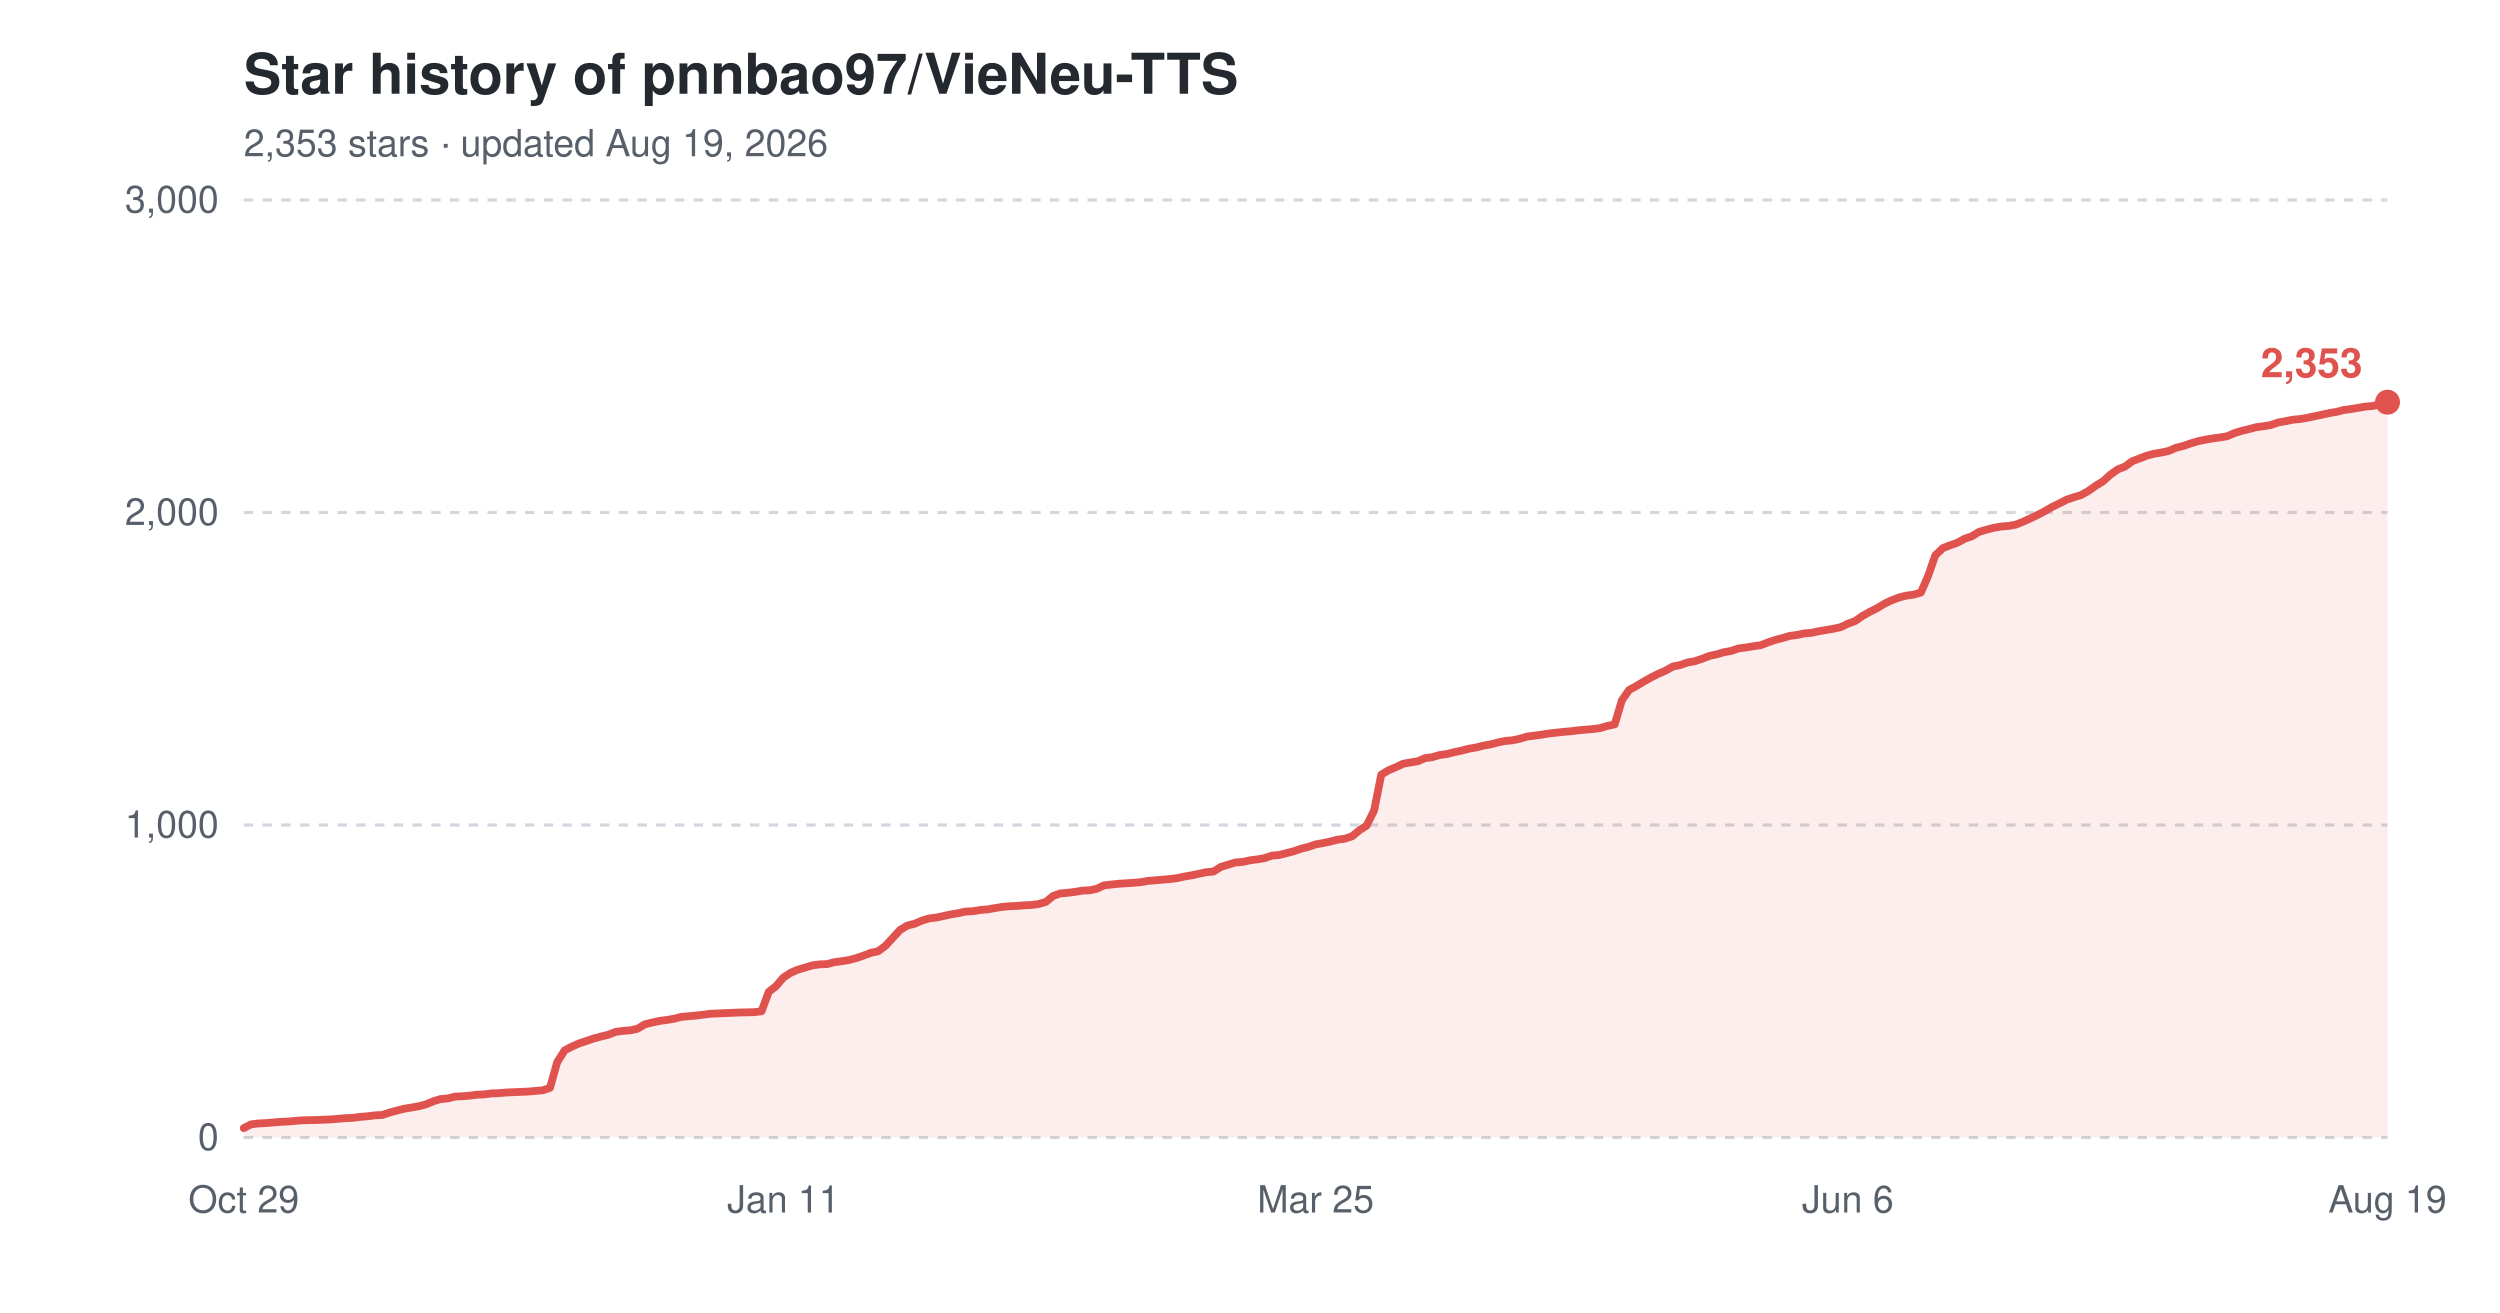
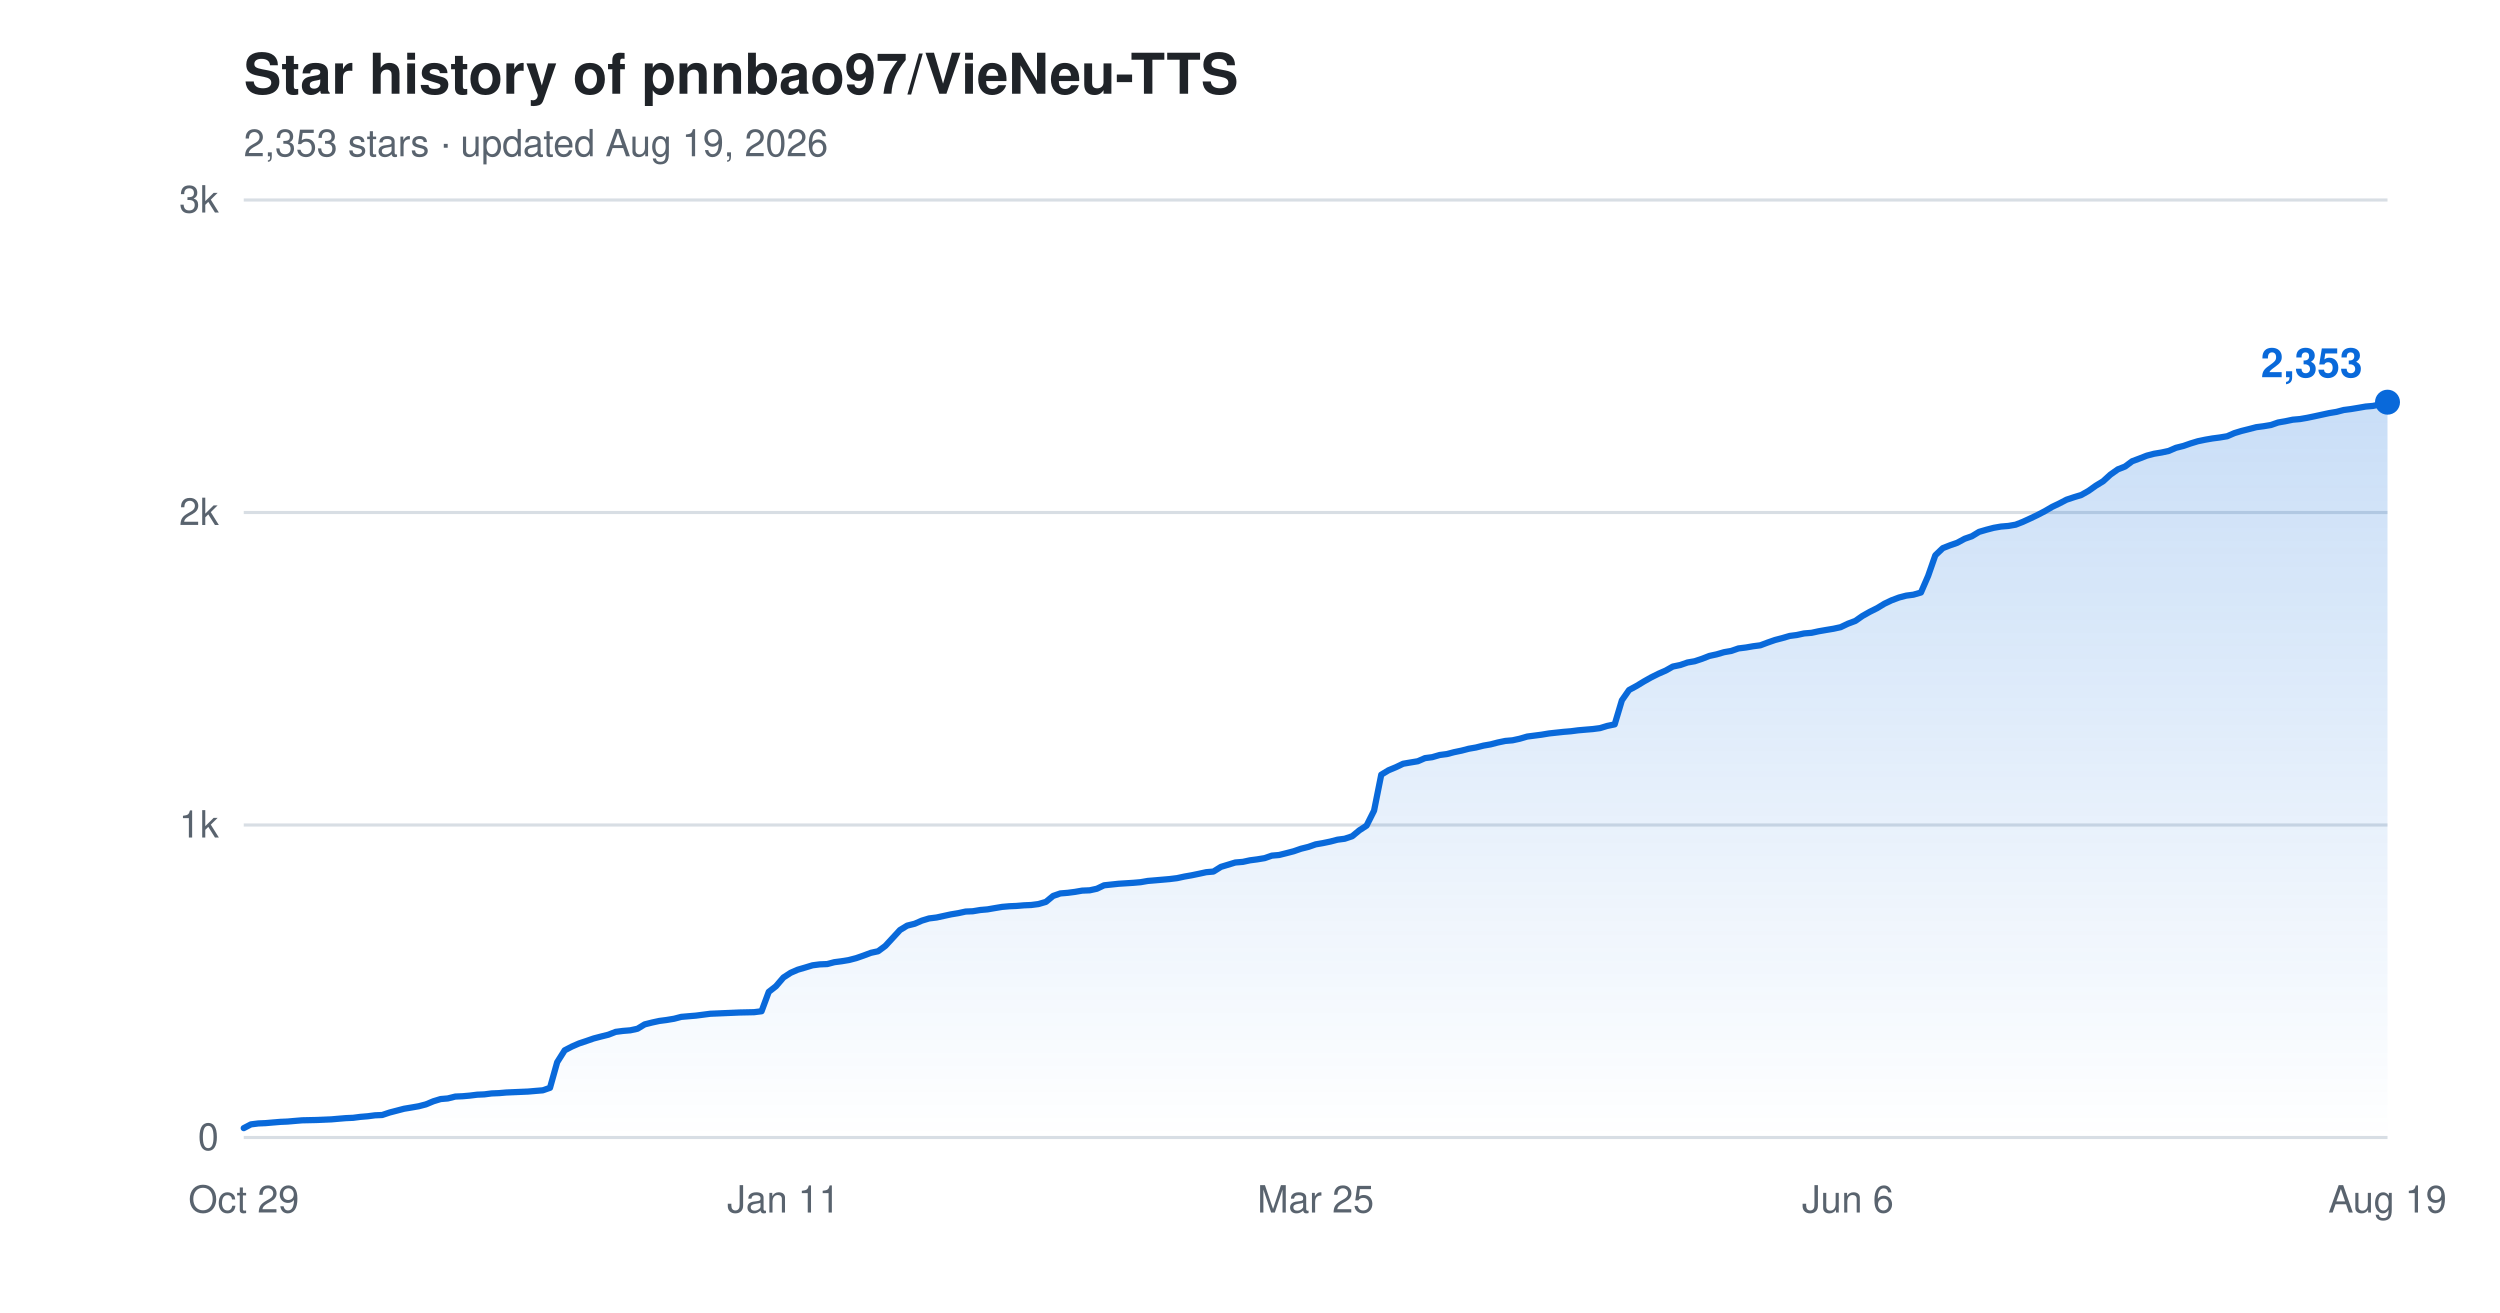
<svg xmlns="http://www.w3.org/2000/svg" width="800" height="420" viewBox="0 0 800 420" role="img" aria-label="Star history of pnnbao97/VieNeu-TTS">
-   <text x="78" y="30" font-family="-apple-system,'Segoe UI',Helvetica,Arial,sans-serif" font-size="18" font-weight="600" fill="#24292f">Star history of pnnbao97/VieNeu-TTS</text>
-   <text x="78" y="50" font-family="-apple-system,'Segoe UI',Helvetica,Arial,sans-serif" font-size="12" fill="#57606a">2,353 stars · updated Aug 19, 2026</text>
-   <line x1="78" y1="364.0" x2="764" y2="364.0" stroke="#d0d7de" stroke-width="1" stroke-dasharray="3,3" />
-   <text x="70" y="368.0" font-family="-apple-system,'Segoe UI',Helvetica,Arial,sans-serif" font-size="12" text-anchor="end" fill="#57606a">0</text>
-   <line x1="78" y1="264.0" x2="764" y2="264.0" stroke="#d0d7de" stroke-width="1" stroke-dasharray="3,3" />
-   <text x="70" y="268.0" font-family="-apple-system,'Segoe UI',Helvetica,Arial,sans-serif" font-size="12" text-anchor="end" fill="#57606a">1,000</text>
-   <line x1="78" y1="164.0" x2="764" y2="164.0" stroke="#d0d7de" stroke-width="1" stroke-dasharray="3,3" />
-   <text x="70" y="168.0" font-family="-apple-system,'Segoe UI',Helvetica,Arial,sans-serif" font-size="12" text-anchor="end" fill="#57606a">2,000</text>
-   <line x1="78" y1="64.0" x2="764" y2="64.0" stroke="#d0d7de" stroke-width="1" stroke-dasharray="3,3" />
-   <text x="70" y="68.0" font-family="-apple-system,'Segoe UI',Helvetica,Arial,sans-serif" font-size="12" text-anchor="end" fill="#57606a">3,000</text>
-   <text x="78.0" y="388" font-family="-apple-system,'Segoe UI',Helvetica,Arial,sans-serif" font-size="12" text-anchor="middle" fill="#57606a">Oct 29</text>
-   <text x="250.7" y="388" font-family="-apple-system,'Segoe UI',Helvetica,Arial,sans-serif" font-size="12" text-anchor="middle" fill="#57606a">Jan 11</text>
-   <text x="421.0" y="388" font-family="-apple-system,'Segoe UI',Helvetica,Arial,sans-serif" font-size="12" text-anchor="middle" fill="#57606a">Mar 25</text>
-   <text x="591.3" y="388" font-family="-apple-system,'Segoe UI',Helvetica,Arial,sans-serif" font-size="12" text-anchor="middle" fill="#57606a">Jun 6</text>
-   <text x="764.0" y="388" font-family="-apple-system,'Segoe UI',Helvetica,Arial,sans-serif" font-size="12" text-anchor="middle" fill="#57606a">Aug 19</text>
-   <path d="M78.0,361.0 L80.3,359.8 L82.7,359.5 L85.0,359.4 L87.3,359.2 L89.7,359.0 L92.0,358.9 L94.3,358.7 L96.7,358.5 L101.3,358.4 L106.0,358.2 L108.3,358.0 L110.7,357.8 L113.0,357.7 L115.3,357.4 L117.7,357.2 L120.0,356.9 L122.3,356.8 L124.7,356.0 L127.0,355.4 L129.3,354.8 L131.7,354.4 L134.0,354.0 L136.3,353.4 L138.7,352.4 L141.0,351.7 L143.3,351.5 L145.7,350.9 L148.0,350.8 L150.3,350.6 L152.7,350.3 L155.0,350.2 L157.3,349.9 L159.7,349.8 L162.0,349.6 L169.0,349.3 L171.3,349.1 L173.7,348.9 L176.0,348.1 L178.3,339.9 L180.7,336.1 L183.0,334.9 L185.3,333.9 L187.7,333.1 L190.0,332.3 L192.3,331.7 L194.7,331.1 L197.0,330.2 L199.3,329.9 L201.7,329.7 L204.0,329.2 L206.3,327.8 L208.7,327.2 L211.0,326.7 L213.3,326.4 L215.7,326.0 L218.0,325.4 L220.3,325.2 L222.7,325.0 L225.0,324.7 L227.3,324.4 L229.7,324.3 L232.0,324.2 L236.7,324.0 L241.3,323.9 L243.7,323.6 L246.0,317.4 L248.3,315.6 L250.7,312.8 L253.0,311.3 L255.3,310.3 L257.7,309.6 L260.0,308.9 L262.3,308.6 L264.7,308.5 L267.0,307.9 L269.3,307.6 L271.7,307.2 L274.0,306.6 L276.3,305.8 L278.7,304.9 L281.0,304.4 L283.3,302.7 L285.7,300.1 L288.0,297.6 L290.3,296.2 L292.7,295.6 L295.0,294.6 L297.3,293.9 L299.7,293.6 L302.0,293.1 L304.3,292.6 L306.7,292.2 L309.0,291.7 L311.3,291.6 L313.7,291.2 L316.0,291.0 L318.3,290.6 L320.7,290.2 L323.0,290.0 L325.3,289.9 L327.7,289.7 L330.0,289.6 L332.3,289.3 L334.7,288.6 L337.0,286.7 L339.3,285.9 L341.7,285.7 L344.0,285.4 L346.3,285.0 L348.7,284.9 L351.0,284.4 L353.3,283.3 L358.0,282.8 L362.7,282.5 L365.0,282.3 L367.3,281.9 L369.7,281.7 L372.0,281.5 L374.3,281.3 L376.7,281.0 L379.0,280.5 L381.3,280.1 L383.7,279.6 L386.0,279.1 L388.3,278.9 L390.7,277.4 L393.0,276.7 L395.3,276.0 L397.7,275.8 L400.0,275.3 L402.3,275.0 L404.7,274.6 L407.0,273.8 L409.3,273.6 L411.7,273.0 L414.0,272.4 L416.3,271.6 L418.7,271.0 L421.0,270.2 L423.3,269.8 L425.7,269.3 L428.0,268.7 L430.3,268.4 L432.7,267.6 L435.0,265.7 L437.3,264.2 L439.7,259.4 L442.0,247.9 L444.3,246.5 L446.7,245.5 L449.0,244.4 L451.3,244.0 L453.7,243.6 L456.0,242.6 L458.3,242.3 L460.7,241.6 L463.0,241.3 L465.3,240.7 L467.7,240.2 L470.0,239.6 L472.3,239.2 L474.7,238.6 L477.0,238.2 L479.3,237.6 L481.7,237.1 L484.0,236.9 L486.3,236.4 L488.7,235.7 L491.0,235.4 L493.3,235.1 L495.7,234.7 L500.3,234.2 L502.7,234.0 L505.0,233.7 L507.3,233.5 L509.7,233.3 L512.0,233.0 L514.3,232.3 L516.7,231.8 L519.0,224.1 L521.3,220.8 L523.7,219.5 L526.0,218.1 L528.3,216.8 L530.7,215.6 L533.0,214.6 L535.3,213.3 L537.7,212.8 L540.0,212.0 L542.3,211.6 L544.7,210.8 L547.0,209.9 L549.3,209.4 L551.7,208.7 L554.0,208.3 L556.3,207.5 L558.7,207.2 L561.0,206.8 L563.3,206.5 L565.7,205.6 L568.0,204.8 L570.3,204.2 L572.7,203.5 L575.0,203.2 L577.3,202.7 L579.7,202.5 L582.0,202.0 L584.3,201.6 L586.7,201.2 L589.0,200.7 L591.3,199.6 L593.7,198.7 L596.0,197.1 L598.3,195.8 L600.7,194.6 L603.0,193.2 L605.3,192.1 L607.7,191.2 L610.0,190.6 L612.3,190.3 L614.7,189.6 L617.0,184.3 L619.3,177.7 L621.7,175.4 L624.0,174.5 L626.3,173.7 L628.7,172.4 L631.0,171.6 L633.3,170.2 L635.7,169.5 L638.0,168.9 L640.3,168.5 L642.7,168.3 L645.0,167.9 L647.3,167.0 L649.7,165.9 L652.0,164.8 L654.3,163.6 L656.7,162.2 L659.0,161.1 L661.3,159.9 L663.7,159.1 L666.0,158.4 L668.3,157.1 L670.7,155.4 L673.0,154.0 L675.3,151.9 L677.7,150.2 L680.0,149.3 L682.3,147.6 L684.7,146.7 L687.0,145.8 L689.3,145.2 L691.7,144.8 L694.0,144.3 L696.3,143.3 L698.7,142.7 L701.0,141.9 L703.3,141.2 L705.7,140.7 L708.0,140.3 L710.3,140.0 L712.7,139.6 L715.0,138.6 L717.3,137.9 L719.7,137.3 L722.0,136.7 L724.3,136.4 L726.7,136.0 L729.0,135.2 L731.3,134.8 L733.7,134.3 L736.0,134.1 L738.3,133.7 L740.7,133.2 L743.0,132.7 L745.3,132.2 L747.7,131.8 L750.0,131.2 L752.3,130.9 L754.7,130.5 L757.0,130.1 L759.3,129.9 L761.7,129.4 L764.0,128.7 L764.0,364.0 L78.0,364.0 Z" fill="#e0524e" fill-opacity="0.10" />
-   <path d="M78.0,361.0 L80.3,359.8 L82.7,359.5 L85.0,359.4 L87.3,359.2 L89.7,359.0 L92.0,358.9 L94.3,358.7 L96.7,358.5 L101.3,358.4 L106.0,358.2 L108.3,358.0 L110.7,357.8 L113.0,357.7 L115.3,357.4 L117.7,357.2 L120.0,356.9 L122.3,356.8 L124.7,356.0 L127.0,355.4 L129.3,354.8 L131.7,354.4 L134.0,354.0 L136.3,353.4 L138.7,352.4 L141.0,351.7 L143.3,351.5 L145.7,350.9 L148.0,350.8 L150.3,350.6 L152.7,350.3 L155.0,350.2 L157.3,349.9 L159.7,349.8 L162.0,349.6 L169.0,349.3 L171.3,349.1 L173.7,348.9 L176.0,348.1 L178.3,339.9 L180.7,336.1 L183.0,334.9 L185.3,333.9 L187.7,333.1 L190.0,332.3 L192.3,331.7 L194.7,331.1 L197.0,330.2 L199.3,329.9 L201.7,329.7 L204.0,329.2 L206.3,327.8 L208.7,327.2 L211.0,326.7 L213.3,326.4 L215.7,326.0 L218.0,325.4 L220.3,325.2 L222.7,325.0 L225.0,324.7 L227.3,324.4 L229.7,324.3 L232.0,324.2 L236.7,324.0 L241.3,323.9 L243.7,323.6 L246.0,317.4 L248.3,315.6 L250.7,312.8 L253.0,311.3 L255.3,310.3 L257.7,309.6 L260.0,308.9 L262.3,308.6 L264.7,308.5 L267.0,307.9 L269.3,307.6 L271.7,307.2 L274.0,306.6 L276.3,305.8 L278.7,304.9 L281.0,304.4 L283.3,302.7 L285.7,300.1 L288.0,297.6 L290.3,296.2 L292.7,295.6 L295.0,294.6 L297.3,293.9 L299.7,293.6 L302.0,293.1 L304.3,292.6 L306.7,292.2 L309.0,291.7 L311.3,291.6 L313.7,291.2 L316.0,291.0 L318.3,290.6 L320.7,290.2 L323.0,290.0 L325.3,289.9 L327.7,289.7 L330.0,289.6 L332.3,289.3 L334.7,288.6 L337.0,286.7 L339.3,285.9 L341.7,285.7 L344.0,285.4 L346.3,285.0 L348.7,284.9 L351.0,284.4 L353.3,283.3 L358.0,282.8 L362.7,282.5 L365.0,282.3 L367.3,281.9 L369.7,281.7 L372.0,281.5 L374.3,281.3 L376.7,281.0 L379.0,280.5 L381.3,280.1 L383.7,279.6 L386.0,279.1 L388.3,278.9 L390.7,277.4 L393.0,276.7 L395.3,276.0 L397.7,275.8 L400.0,275.3 L402.3,275.0 L404.7,274.6 L407.0,273.8 L409.3,273.6 L411.7,273.0 L414.0,272.4 L416.3,271.6 L418.7,271.0 L421.0,270.2 L423.3,269.8 L425.7,269.3 L428.0,268.7 L430.3,268.4 L432.7,267.6 L435.0,265.7 L437.3,264.2 L439.7,259.4 L442.0,247.9 L444.3,246.5 L446.7,245.5 L449.0,244.4 L451.3,244.0 L453.7,243.6 L456.0,242.6 L458.3,242.3 L460.7,241.6 L463.0,241.3 L465.3,240.7 L467.7,240.2 L470.0,239.6 L472.3,239.2 L474.7,238.6 L477.0,238.2 L479.3,237.6 L481.7,237.1 L484.0,236.9 L486.3,236.4 L488.7,235.7 L491.0,235.4 L493.3,235.1 L495.7,234.7 L500.3,234.2 L502.7,234.0 L505.0,233.7 L507.3,233.5 L509.7,233.3 L512.0,233.0 L514.3,232.3 L516.7,231.8 L519.0,224.1 L521.3,220.8 L523.7,219.5 L526.0,218.1 L528.3,216.8 L530.7,215.6 L533.0,214.6 L535.3,213.3 L537.7,212.8 L540.0,212.0 L542.3,211.6 L544.7,210.8 L547.0,209.9 L549.3,209.4 L551.7,208.7 L554.0,208.3 L556.3,207.5 L558.7,207.2 L561.0,206.8 L563.3,206.5 L565.7,205.6 L568.0,204.8 L570.3,204.2 L572.7,203.5 L575.0,203.2 L577.3,202.7 L579.7,202.5 L582.0,202.0 L584.3,201.6 L586.7,201.2 L589.0,200.7 L591.3,199.6 L593.7,198.7 L596.0,197.1 L598.3,195.8 L600.7,194.6 L603.0,193.2 L605.3,192.1 L607.7,191.2 L610.0,190.6 L612.3,190.3 L614.7,189.6 L617.0,184.3 L619.3,177.7 L621.7,175.4 L624.0,174.5 L626.3,173.7 L628.7,172.4 L631.0,171.6 L633.3,170.2 L635.7,169.5 L638.0,168.9 L640.3,168.5 L642.7,168.3 L645.0,167.9 L647.3,167.0 L649.7,165.9 L652.0,164.8 L654.3,163.6 L656.7,162.2 L659.0,161.1 L661.3,159.9 L663.7,159.1 L666.0,158.4 L668.3,157.1 L670.7,155.4 L673.0,154.0 L675.3,151.9 L677.7,150.2 L680.0,149.3 L682.3,147.6 L684.7,146.7 L687.0,145.8 L689.3,145.2 L691.7,144.8 L694.0,144.3 L696.3,143.3 L698.7,142.7 L701.0,141.9 L703.3,141.2 L705.7,140.7 L708.0,140.3 L710.3,140.0 L712.7,139.6 L715.0,138.6 L717.3,137.9 L719.7,137.3 L722.0,136.7 L724.3,136.4 L726.7,136.0 L729.0,135.2 L731.3,134.8 L733.7,134.3 L736.0,134.1 L738.3,133.7 L740.7,133.2 L743.0,132.7 L745.3,132.2 L747.7,131.8 L750.0,131.2 L752.3,130.9 L754.7,130.5 L757.0,130.1 L759.3,129.9 L761.7,129.4 L764.0,128.7" fill="none" stroke="#e0524e" stroke-width="2.5" stroke-linejoin="round" stroke-linecap="round" />
-   <circle cx="764.0" cy="128.7" r="4" fill="#e0524e" />
-   <text x="756.0" y="120.7" font-family="-apple-system,'Segoe UI',Helvetica,Arial,sans-serif" font-size="13" font-weight="600" text-anchor="end" fill="#e0524e">2,353</text>
+   <defs>
+     <linearGradient id="area-light" x1="0" y1="0" x2="0" y2="1">
+       <stop offset="0" stop-color="#0969da" stop-opacity="0.22" />
+       <stop offset="1" stop-color="#0969da" stop-opacity="0" />
+     </linearGradient>
+   </defs>
+   <text x="78" y="30" font-family="-apple-system,'Segoe UI',Helvetica,Arial,sans-serif" font-size="18" font-weight="600" fill="#1f2328">Star history of pnnbao97/VieNeu-TTS</text>
+   <text x="78" y="50" font-family="-apple-system,'Segoe UI',Helvetica,Arial,sans-serif" font-size="12" fill="#59636e">2,353 stars · updated Aug 19, 2026</text>
+   <line x1="78" y1="364.0" x2="764" y2="364.0" stroke="#d8dee4" stroke-width="1" />
+   <text x="70" y="368.0" font-family="-apple-system,'Segoe UI',Helvetica,Arial,sans-serif" font-size="12" text-anchor="end" fill="#59636e">0</text>
+   <line x1="78" y1="264.0" x2="764" y2="264.0" stroke="#d8dee4" stroke-width="1" />
+   <text x="70" y="268.0" font-family="-apple-system,'Segoe UI',Helvetica,Arial,sans-serif" font-size="12" text-anchor="end" fill="#59636e">1k</text>
+   <line x1="78" y1="164.0" x2="764" y2="164.0" stroke="#d8dee4" stroke-width="1" />
+   <text x="70" y="168.0" font-family="-apple-system,'Segoe UI',Helvetica,Arial,sans-serif" font-size="12" text-anchor="end" fill="#59636e">2k</text>
+   <line x1="78" y1="64.0" x2="764" y2="64.0" stroke="#d8dee4" stroke-width="1" />
+   <text x="70" y="68.0" font-family="-apple-system,'Segoe UI',Helvetica,Arial,sans-serif" font-size="12" text-anchor="end" fill="#59636e">3k</text>
+   <text x="78.0" y="388" font-family="-apple-system,'Segoe UI',Helvetica,Arial,sans-serif" font-size="12" text-anchor="middle" fill="#59636e">Oct 29</text>
+   <text x="250.7" y="388" font-family="-apple-system,'Segoe UI',Helvetica,Arial,sans-serif" font-size="12" text-anchor="middle" fill="#59636e">Jan 11</text>
+   <text x="421.0" y="388" font-family="-apple-system,'Segoe UI',Helvetica,Arial,sans-serif" font-size="12" text-anchor="middle" fill="#59636e">Mar 25</text>
+   <text x="591.3" y="388" font-family="-apple-system,'Segoe UI',Helvetica,Arial,sans-serif" font-size="12" text-anchor="middle" fill="#59636e">Jun 6</text>
+   <text x="764.0" y="388" font-family="-apple-system,'Segoe UI',Helvetica,Arial,sans-serif" font-size="12" text-anchor="middle" fill="#59636e">Aug 19</text>
+   <path d="M78.0,361.0 L80.3,359.8 L82.7,359.5 L85.0,359.4 L87.3,359.2 L89.7,359.0 L92.0,358.9 L94.3,358.7 L96.7,358.5 L101.3,358.4 L106.0,358.2 L108.3,358.0 L110.7,357.8 L113.0,357.7 L115.3,357.4 L117.7,357.2 L120.0,356.9 L122.3,356.8 L124.7,356.0 L127.0,355.4 L129.3,354.8 L131.7,354.4 L134.0,354.0 L136.3,353.4 L138.7,352.4 L141.0,351.7 L143.3,351.5 L145.7,350.9 L148.0,350.8 L150.3,350.6 L152.7,350.3 L155.0,350.2 L157.3,349.9 L159.7,349.8 L162.0,349.6 L169.0,349.3 L171.3,349.1 L173.7,348.9 L176.0,348.1 L178.3,339.9 L180.7,336.1 L183.0,334.9 L185.3,333.9 L187.7,333.1 L190.0,332.3 L192.3,331.7 L194.7,331.1 L197.0,330.2 L199.3,329.9 L201.7,329.7 L204.0,329.2 L206.3,327.8 L208.7,327.2 L211.0,326.7 L213.3,326.4 L215.7,326.0 L218.0,325.4 L220.3,325.2 L222.7,325.0 L225.0,324.7 L227.3,324.4 L229.7,324.3 L232.0,324.2 L236.7,324.0 L241.3,323.9 L243.7,323.6 L246.0,317.4 L248.3,315.6 L250.7,312.8 L253.0,311.3 L255.3,310.3 L257.7,309.6 L260.0,308.9 L262.3,308.6 L264.7,308.5 L267.0,307.9 L269.3,307.6 L271.7,307.2 L274.0,306.6 L276.3,305.8 L278.7,304.9 L281.0,304.4 L283.3,302.7 L285.7,300.1 L288.0,297.6 L290.3,296.2 L292.7,295.6 L295.0,294.6 L297.3,293.9 L299.7,293.6 L302.0,293.1 L304.3,292.6 L306.7,292.2 L309.0,291.7 L311.3,291.6 L313.7,291.2 L316.0,291.0 L318.3,290.6 L320.7,290.2 L323.0,290.0 L325.3,289.9 L327.7,289.7 L330.0,289.6 L332.3,289.3 L334.7,288.6 L337.0,286.7 L339.3,285.9 L341.7,285.7 L344.0,285.4 L346.3,285.0 L348.7,284.9 L351.0,284.4 L353.3,283.3 L358.0,282.8 L362.7,282.5 L365.0,282.3 L367.3,281.9 L369.7,281.7 L372.0,281.5 L374.3,281.3 L376.7,281.0 L379.0,280.5 L381.3,280.1 L383.7,279.6 L386.0,279.1 L388.3,278.9 L390.7,277.4 L393.0,276.7 L395.3,276.0 L397.7,275.8 L400.0,275.3 L402.3,275.0 L404.7,274.6 L407.0,273.8 L409.3,273.6 L411.7,273.0 L414.0,272.4 L416.3,271.6 L418.7,271.0 L421.0,270.2 L423.3,269.8 L425.7,269.3 L428.0,268.7 L430.3,268.4 L432.7,267.6 L435.0,265.7 L437.3,264.2 L439.7,259.4 L442.0,247.9 L444.3,246.5 L446.7,245.5 L449.0,244.4 L451.3,244.0 L453.7,243.6 L456.0,242.6 L458.3,242.3 L460.7,241.6 L463.0,241.3 L465.3,240.7 L467.7,240.2 L470.0,239.6 L472.3,239.2 L474.7,238.6 L477.0,238.2 L479.3,237.6 L481.7,237.1 L484.0,236.9 L486.3,236.4 L488.7,235.7 L491.0,235.4 L493.3,235.1 L495.7,234.7 L500.3,234.2 L502.7,234.0 L505.0,233.7 L507.3,233.5 L509.7,233.3 L512.0,233.0 L514.3,232.3 L516.7,231.8 L519.0,224.1 L521.3,220.8 L523.7,219.5 L526.0,218.1 L528.3,216.8 L530.7,215.6 L533.0,214.6 L535.3,213.3 L537.7,212.8 L540.0,212.0 L542.3,211.6 L544.7,210.8 L547.0,209.9 L549.3,209.4 L551.7,208.7 L554.0,208.3 L556.3,207.5 L558.7,207.2 L561.0,206.8 L563.3,206.5 L565.7,205.6 L568.0,204.8 L570.3,204.2 L572.7,203.5 L575.0,203.2 L577.3,202.7 L579.7,202.5 L582.0,202.0 L584.3,201.6 L586.7,201.2 L589.0,200.7 L591.3,199.6 L593.7,198.7 L596.0,197.1 L598.3,195.8 L600.7,194.6 L603.0,193.2 L605.3,192.1 L607.7,191.2 L610.0,190.6 L612.3,190.3 L614.7,189.6 L617.0,184.3 L619.3,177.7 L621.7,175.4 L624.0,174.5 L626.3,173.7 L628.7,172.4 L631.0,171.6 L633.3,170.2 L635.7,169.5 L638.0,168.9 L640.3,168.5 L642.7,168.3 L645.0,167.9 L647.3,167.0 L649.7,165.9 L652.0,164.8 L654.3,163.6 L656.7,162.2 L659.0,161.1 L661.3,159.9 L663.7,159.1 L666.0,158.4 L668.3,157.1 L670.7,155.4 L673.0,154.0 L675.3,151.9 L677.7,150.2 L680.0,149.3 L682.3,147.6 L684.7,146.7 L687.0,145.8 L689.3,145.2 L691.7,144.8 L694.0,144.3 L696.3,143.3 L698.7,142.7 L701.0,141.9 L703.3,141.2 L705.7,140.7 L708.0,140.3 L710.3,140.0 L712.7,139.6 L715.0,138.6 L717.3,137.9 L719.7,137.3 L722.0,136.7 L724.3,136.4 L726.7,136.0 L729.0,135.2 L731.3,134.8 L733.7,134.3 L736.0,134.1 L738.3,133.7 L740.7,133.2 L743.0,132.7 L745.3,132.2 L747.7,131.8 L750.0,131.2 L752.3,130.9 L754.7,130.5 L757.0,130.1 L759.3,129.9 L761.7,129.4 L764.0,128.7 L764.0,364.0 L78.0,364.0 Z" fill="url(#area-light)" />
+   <path d="M78.0,361.0 L80.3,359.8 L82.7,359.5 L85.0,359.4 L87.3,359.2 L89.7,359.0 L92.0,358.9 L94.3,358.7 L96.7,358.5 L101.3,358.4 L106.0,358.2 L108.3,358.0 L110.7,357.8 L113.0,357.7 L115.3,357.4 L117.7,357.2 L120.0,356.9 L122.3,356.8 L124.7,356.0 L127.0,355.4 L129.3,354.8 L131.7,354.4 L134.0,354.0 L136.3,353.4 L138.7,352.4 L141.0,351.7 L143.3,351.5 L145.7,350.9 L148.0,350.8 L150.3,350.6 L152.7,350.3 L155.0,350.2 L157.3,349.9 L159.7,349.8 L162.0,349.6 L169.0,349.3 L171.3,349.1 L173.7,348.9 L176.0,348.1 L178.3,339.9 L180.7,336.1 L183.0,334.9 L185.3,333.9 L187.7,333.1 L190.0,332.3 L192.3,331.7 L194.7,331.1 L197.0,330.2 L199.3,329.9 L201.7,329.7 L204.0,329.2 L206.3,327.8 L208.7,327.2 L211.0,326.7 L213.3,326.4 L215.7,326.0 L218.0,325.4 L220.3,325.2 L222.7,325.0 L225.0,324.7 L227.3,324.4 L229.7,324.3 L232.0,324.2 L236.7,324.0 L241.3,323.9 L243.7,323.6 L246.0,317.4 L248.3,315.6 L250.7,312.8 L253.0,311.3 L255.3,310.3 L257.7,309.6 L260.0,308.9 L262.3,308.6 L264.7,308.5 L267.0,307.9 L269.3,307.6 L271.7,307.2 L274.0,306.6 L276.3,305.8 L278.7,304.9 L281.0,304.4 L283.3,302.7 L285.7,300.1 L288.0,297.6 L290.3,296.2 L292.7,295.6 L295.0,294.6 L297.3,293.9 L299.7,293.6 L302.0,293.1 L304.3,292.6 L306.7,292.2 L309.0,291.7 L311.3,291.6 L313.7,291.2 L316.0,291.0 L318.3,290.6 L320.7,290.2 L323.0,290.0 L325.3,289.9 L327.7,289.7 L330.0,289.6 L332.3,289.3 L334.7,288.6 L337.0,286.7 L339.3,285.9 L341.7,285.7 L344.0,285.4 L346.3,285.0 L348.7,284.9 L351.0,284.4 L353.3,283.3 L358.0,282.8 L362.7,282.5 L365.0,282.3 L367.3,281.9 L369.7,281.7 L372.0,281.5 L374.3,281.3 L376.7,281.0 L379.0,280.5 L381.3,280.1 L383.7,279.6 L386.0,279.1 L388.3,278.9 L390.7,277.4 L393.0,276.7 L395.3,276.0 L397.7,275.8 L400.0,275.3 L402.3,275.0 L404.7,274.6 L407.0,273.8 L409.3,273.6 L411.7,273.0 L414.0,272.4 L416.3,271.6 L418.7,271.0 L421.0,270.2 L423.3,269.8 L425.7,269.3 L428.0,268.7 L430.3,268.4 L432.7,267.6 L435.0,265.7 L437.3,264.2 L439.7,259.4 L442.0,247.9 L444.3,246.5 L446.7,245.5 L449.0,244.4 L451.3,244.0 L453.7,243.6 L456.0,242.6 L458.3,242.3 L460.7,241.6 L463.0,241.3 L465.3,240.7 L467.7,240.2 L470.0,239.6 L472.3,239.2 L474.7,238.6 L477.0,238.2 L479.3,237.6 L481.7,237.1 L484.0,236.9 L486.3,236.4 L488.7,235.7 L491.0,235.4 L493.3,235.1 L495.7,234.7 L500.3,234.2 L502.7,234.0 L505.0,233.7 L507.3,233.5 L509.7,233.3 L512.0,233.0 L514.3,232.3 L516.7,231.8 L519.0,224.1 L521.3,220.8 L523.7,219.5 L526.0,218.1 L528.3,216.8 L530.7,215.6 L533.0,214.6 L535.3,213.3 L537.7,212.8 L540.0,212.0 L542.3,211.6 L544.7,210.8 L547.0,209.9 L549.3,209.4 L551.7,208.7 L554.0,208.3 L556.3,207.5 L558.7,207.2 L561.0,206.8 L563.3,206.5 L565.7,205.6 L568.0,204.8 L570.3,204.2 L572.7,203.5 L575.0,203.2 L577.3,202.7 L579.7,202.5 L582.0,202.0 L584.3,201.6 L586.7,201.2 L589.0,200.7 L591.3,199.6 L593.7,198.7 L596.0,197.1 L598.3,195.8 L600.7,194.6 L603.0,193.2 L605.3,192.1 L607.7,191.2 L610.0,190.6 L612.3,190.3 L614.7,189.6 L617.0,184.3 L619.3,177.7 L621.7,175.4 L624.0,174.5 L626.3,173.7 L628.7,172.4 L631.0,171.6 L633.3,170.2 L635.7,169.5 L638.0,168.9 L640.3,168.5 L642.7,168.3 L645.0,167.9 L647.3,167.0 L649.7,165.9 L652.0,164.8 L654.3,163.6 L656.7,162.2 L659.0,161.1 L661.3,159.9 L663.7,159.1 L666.0,158.4 L668.3,157.1 L670.7,155.4 L673.0,154.0 L675.3,151.9 L677.7,150.2 L680.0,149.3 L682.3,147.6 L684.7,146.7 L687.0,145.8 L689.3,145.2 L691.7,144.8 L694.0,144.3 L696.3,143.3 L698.7,142.7 L701.0,141.9 L703.3,141.2 L705.7,140.7 L708.0,140.3 L710.3,140.0 L712.7,139.6 L715.0,138.6 L717.3,137.9 L719.7,137.3 L722.0,136.7 L724.3,136.4 L726.7,136.0 L729.0,135.2 L731.3,134.8 L733.7,134.3 L736.0,134.1 L738.3,133.7 L740.7,133.2 L743.0,132.7 L745.3,132.2 L747.7,131.8 L750.0,131.2 L752.3,130.9 L754.7,130.5 L757.0,130.1 L759.3,129.9 L761.7,129.4 L764.0,128.7" fill="none" stroke="#0969da" stroke-width="2" stroke-linejoin="round" stroke-linecap="round" />
+   <circle cx="764.0" cy="128.7" r="4" fill="#0969da" />
+   <text x="756.0" y="120.7" font-family="-apple-system,'Segoe UI',Helvetica,Arial,sans-serif" font-size="13" font-weight="600" text-anchor="end" fill="#0969da">2,353</text>
</svg>
